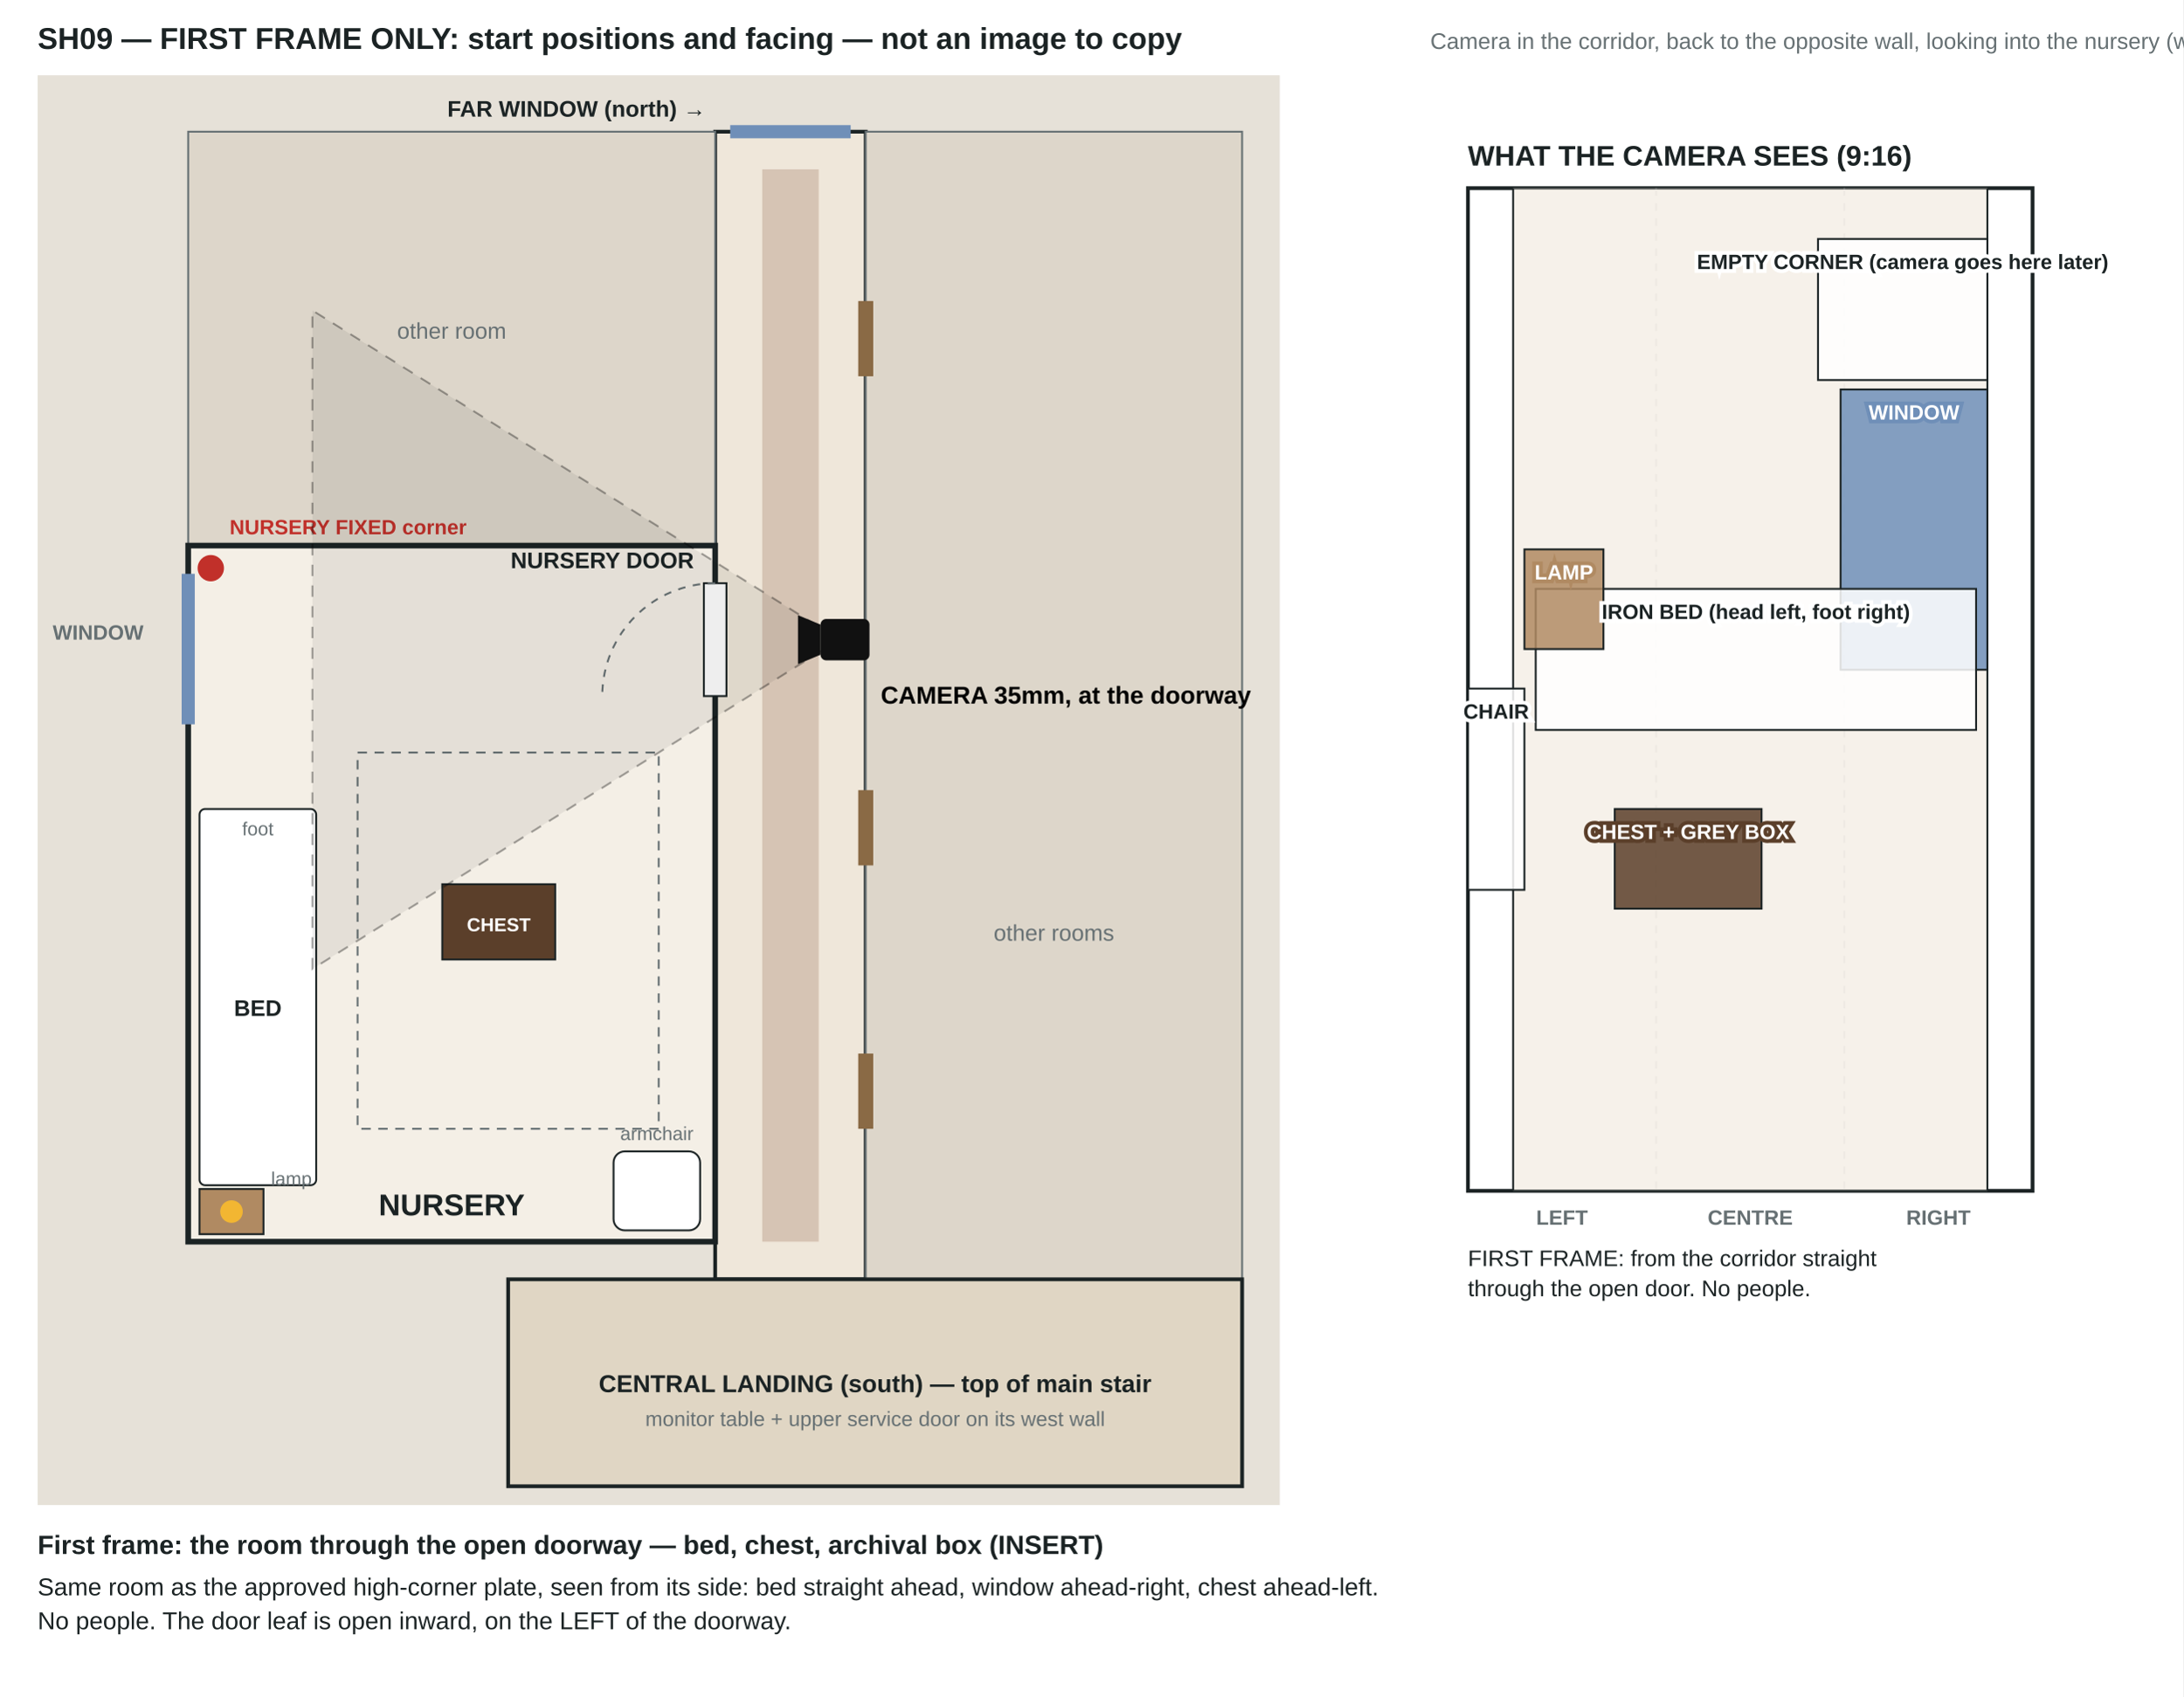
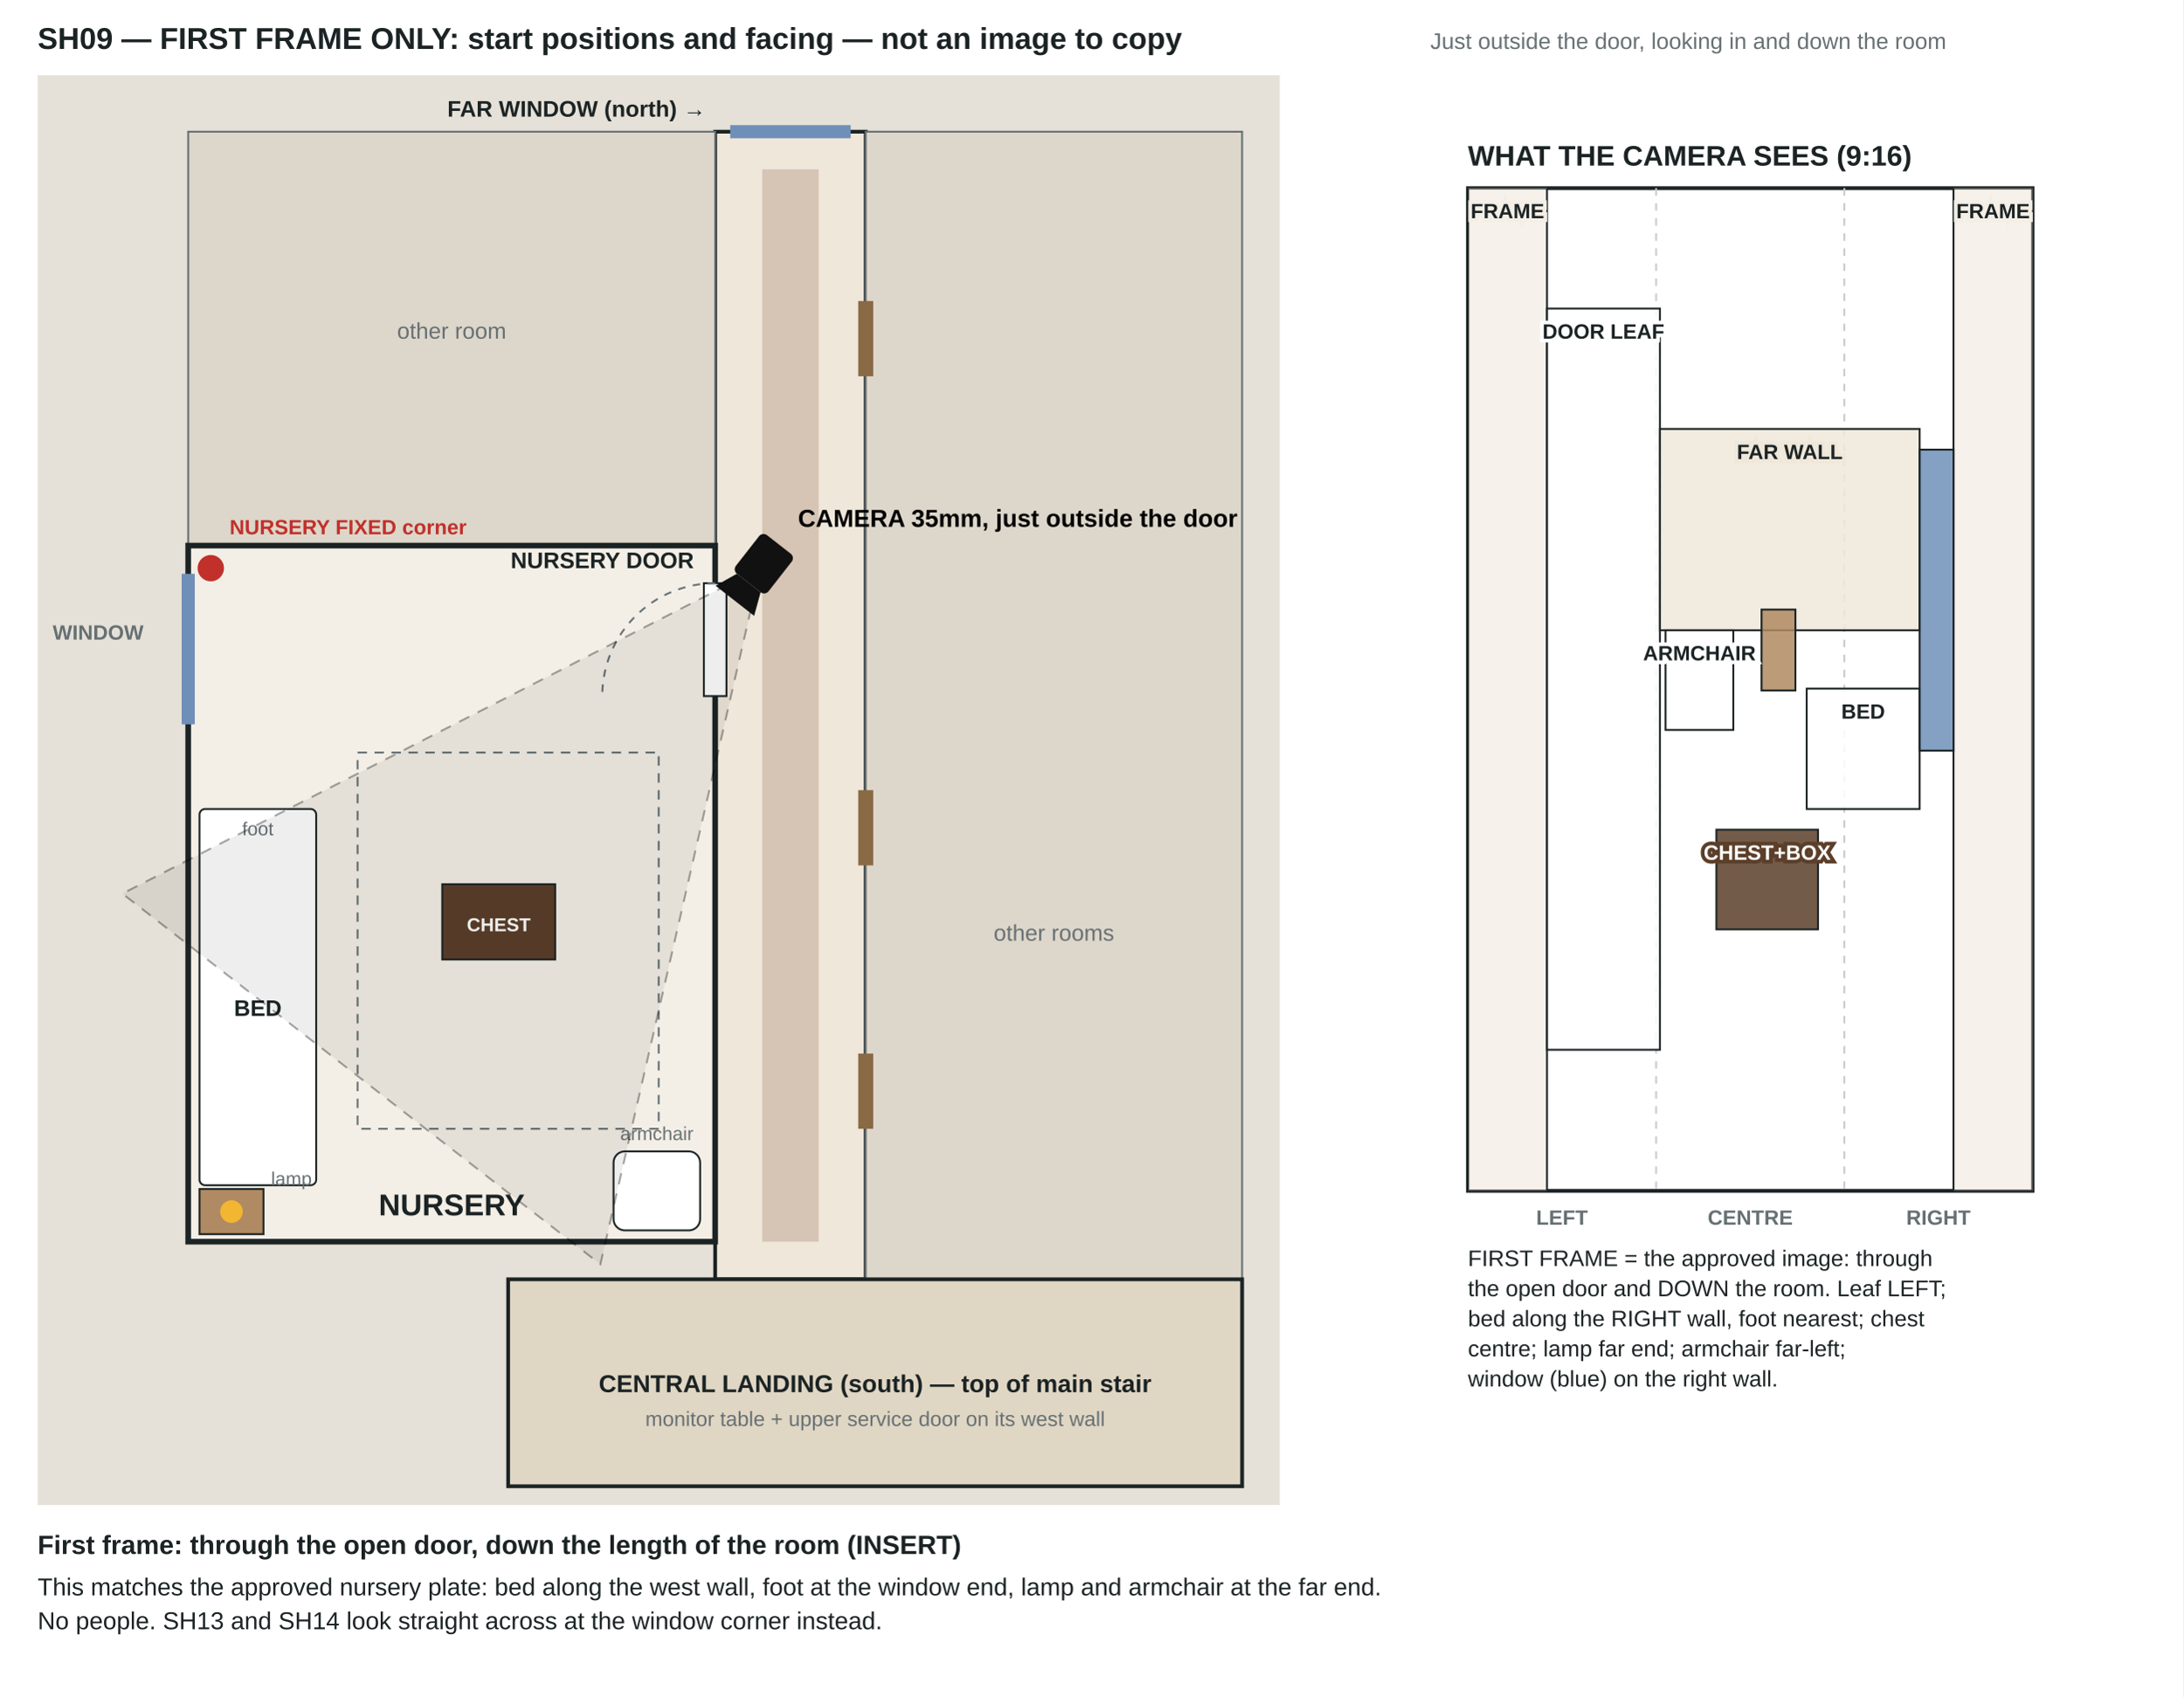
<svg xmlns="http://www.w3.org/2000/svg" width="1160" height="902" viewBox="0 0 1160 902">
  <rect width="100%" height="100%" fill="#ffffff" />
  <g transform="translate(20,40)">
    <rect x="0" y="0" width="660" height="760" fill="#e6e1d8" />
    <rect x="360" y="30" width="80" height="610" fill="#efe7da" stroke="#1b2324" stroke-width="2" />
    <rect x="385" y="50" width="30" height="570" fill="#b99a86" opacity="0.45" />
    <line x1="368" y1="30" x2="432" y2="30" stroke="#6f8fb8" stroke-width="7" />
    <text x="452" y="330" font-size="13" fill="#1b2324" text-anchor="start" font-weight="700" font-family="Arial, Helvetica, sans-serif">UPPER CORRIDOR</text>
    <rect x="440" y="30" width="200" height="610" fill="#ddd6ca" stroke="#667073" />
    <rect x="436" y="120" width="8" height="40" fill="#8a6a45" />
    <rect x="436" y="380" width="8" height="40" fill="#8a6a45" />
    <rect x="436" y="520" width="8" height="40" fill="#8a6a45" />
    <text x="540" y="460" font-size="12" fill="#667073" text-anchor="middle" font-weight="400" font-family="Arial, Helvetica, sans-serif">other rooms</text>
    <rect x="80" y="30" width="280" height="220" fill="#ddd6ca" stroke="#667073" />
    <text x="220" y="140" font-size="12" fill="#667073" text-anchor="middle" font-weight="400" font-family="Arial, Helvetica, sans-serif">other room</text>
    <text x="355" y="22" font-size="12" fill="#1b2324" text-anchor="end" font-weight="700" font-family="Arial, Helvetica, sans-serif">FAR WINDOW (north) →</text>
    <rect x="250" y="640" width="390" height="110" fill="#e0d6c4" stroke="#1b2324" stroke-width="2" />
    <text x="445" y="700" font-size="13" fill="#1b2324" text-anchor="middle" font-weight="700" font-family="Arial, Helvetica, sans-serif">CENTRAL LANDING (south) — top of main stair</text>
    <text x="445" y="718" font-size="11" fill="#667073" text-anchor="middle" font-weight="400" font-family="Arial, Helvetica, sans-serif">monitor table + upper service door on its west wall</text>
    <rect x="80" y="250" width="280" height="370" fill="#f4efe6" stroke="#1b2324" stroke-width="3" />
    <text x="220" y="606" font-size="16" fill="#1b2324" text-anchor="middle" font-weight="700" font-family="Arial, Helvetica, sans-serif">NURSERY</text>
    <line x1="80" y1="265" x2="80" y2="345" stroke="#6f8fb8" stroke-width="7" />
    <text x="8" y="300" font-size="11" fill="#667073" text-anchor="start" font-weight="700" font-family="Arial, Helvetica, sans-serif">WINDOW</text>
    <rect x="354" y="270" width="12" height="60" fill="#ffffff" stroke="#1b2324" />
    <path d="M360 270 A60 60 0 0 0 300 330" fill="none" stroke="#667073" stroke-dasharray="4 4" />
    <text x="300" y="262" font-size="12" fill="#1b2324" text-anchor="middle" font-weight="700" font-family="Arial, Helvetica, sans-serif">NURSERY DOOR</text>
    <rect x="86" y="390" width="62" height="200" rx="3" fill="#ffffff" stroke="#1b2324" />
    <text x="117" y="500" font-size="12" fill="#1b2324" text-anchor="middle" font-weight="700" font-family="Arial, Helvetica, sans-serif">BED</text>
    <text x="117" y="404" font-size="10" fill="#667073" text-anchor="middle" font-weight="400" font-family="Arial, Helvetica, sans-serif">foot</text>
    <rect x="86" y="592" width="34" height="24" fill="#b08a62" stroke="#1b2324" />
    <circle cx="103" cy="604" r="6" fill="#f2b632" />
    <text x="124" y="590" font-size="10" fill="#667073" text-anchor="start" font-weight="400" font-family="Arial, Helvetica, sans-serif">lamp</text>
    <rect x="306" y="572" width="46" height="42" rx="6" fill="#ffffff" stroke="#1b2324" />
    <text x="329" y="566" font-size="10" fill="#667073" text-anchor="middle" font-weight="400" font-family="Arial, Helvetica, sans-serif">armchair</text>
    <rect x="170" y="360" width="160" height="200" fill="none" stroke="#667073" stroke-dasharray="5 4" />
    <rect x="215" y="430" width="60" height="40" fill="#5b3f2a" stroke="#1b2324" />
    <text x="245" y="455" font-size="10" fill="#ffffff" text-anchor="middle" font-weight="700" font-family="Arial, Helvetica, sans-serif">CHEST</text>
    <circle cx="92" cy="262" r="7" fill="#c1302a" />
    <text x="102" y="244" font-size="11" fill="#c1302a" text-anchor="start" font-weight="700" font-family="Arial, Helvetica, sans-serif">NURSERY FIXED corner</text>
-     <polygon points="426,300 146,475 146,125" fill="#000000" fill-opacity="0.07" stroke="#000" stroke-opacity="0.35" stroke-dasharray="6 5" />
-     <g transform="translate(426,300) rotate(180)">
+     <polygon points="384,262 299,632 45,435" fill="#000000" fill-opacity="0.07" stroke="#000" stroke-opacity="0.35" stroke-dasharray="6 5" />
+     <g transform="translate(384,262) rotate(128)">
      <rect x="-16" y="-11" width="26" height="22" rx="3" fill="#111" />
      <polygon points="10,-8 22,-13 22,13 10,8" fill="#111" />
    </g>
-     <text x="448" y="334" font-size="13" fill="#000" text-anchor="start" font-weight="700" font-family="Arial, Helvetica, sans-serif">CAMERA 35mm, at the doorway</text>
+     <text x="404" y="240" font-size="13" fill="#000" text-anchor="start" font-weight="700" font-family="Arial, Helvetica, sans-serif">CAMERA 35mm, just outside the door</text>
    <text x="760" y="48" font-size="15" fill="#1b2324" text-anchor="start" font-weight="700" font-family="Arial, Helvetica, sans-serif">WHAT THE CAMERA SEES (9:16)</text>
    <rect x="760" y="60" width="300" height="533" fill="#ffffff" stroke="#1b2324" stroke-width="2" />
    <line x1="860" y1="60" x2="860" y2="593" stroke="#c8cccd" stroke-dasharray="4 4" />
    <line x1="960" y1="60" x2="960" y2="593" stroke="#c8cccd" stroke-dasharray="4 4" />
    <text x="810.0" y="611" font-size="11" fill="#667073" text-anchor="middle" font-weight="600" font-family="Arial, Helvetica, sans-serif">LEFT</text>
    <text x="910.0" y="611" font-size="11" fill="#667073" text-anchor="middle" font-weight="600" font-family="Arial, Helvetica, sans-serif">CENTRE</text>
    <text x="1010.0" y="611" font-size="11" fill="#667073" text-anchor="middle" font-weight="600" font-family="Arial, Helvetica, sans-serif">RIGHT</text>
    <clipPath id="frameclip">
      <rect x="760" y="60" width="300" height="533" />
    </clipPath>
    <g clip-path="url(#frameclip)">
-       <rect x="784" y="60" width="252" height="533" fill="#f4efe6" fill-opacity="0.85" stroke="#1b2324" />
-       <rect x="946" y="87" width="90" height="75" fill="#ffffff" fill-opacity="0.85" stroke="#1b2324" />
-       <rect x="958" y="167" width="78" height="149" fill="#6f8fb8" fill-opacity="0.85" stroke="#1b2324" />
-       <rect x="796" y="273" width="234" height="75" fill="#ffffff" fill-opacity="0.85" stroke="#1b2324" />
-       <rect x="790" y="252" width="42" height="53" fill="#b08a62" fill-opacity="0.85" stroke="#1b2324" />
-       <rect x="838" y="390" width="78" height="53" fill="#5b3f2a" fill-opacity="0.85" stroke="#1b2324" />
-       <rect x="760" y="326" width="30" height="107" fill="#ffffff" fill-opacity="0.85" stroke="#1b2324" />
+       <rect x="760" y="60" width="42" height="533" fill="#f4efe6" fill-opacity="0.85" stroke="#1b2324" />
+       <rect x="1018" y="60" width="42" height="533" fill="#f4efe6" fill-opacity="0.85" stroke="#1b2324" />
+       <rect x="802" y="124" width="60" height="394" fill="#ffffff" fill-opacity="0.85" stroke="#1b2324" />
+       <rect x="862" y="188" width="138" height="107" fill="#efe7da" fill-opacity="0.85" stroke="#1b2324" />
+       <rect x="865" y="295" width="36" height="53" fill="#ffffff" fill-opacity="0.85" stroke="#1b2324" />
+       <rect x="916" y="284" width="18" height="43" fill="#b08a62" fill-opacity="0.85" stroke="#1b2324" />
+       <rect x="940" y="326" width="60" height="64" fill="#ffffff" fill-opacity="0.85" stroke="#1b2324" />
+       <rect x="1000" y="199" width="18" height="160" fill="#6f8fb8" fill-opacity="0.85" stroke="#1b2324" />
+       <rect x="892" y="401" width="54" height="53" fill="#5b3f2a" fill-opacity="0.85" stroke="#1b2324" />
    </g>
-     <text x="910" y="76" font-size="11" fill="#1b2324" text-anchor="middle" font-weight="700" font-family="Arial, Helvetica, sans-serif" paint-order="stroke" stroke="#f4efe6" stroke-width="4" />
-     <text x="991" y="103" font-size="11" fill="#1b2324" text-anchor="middle" font-weight="700" font-family="Arial, Helvetica, sans-serif" paint-order="stroke" stroke="#ffffff" stroke-width="4">EMPTY CORNER (camera goes here later)</text>
-     <text x="997" y="183" font-size="11" fill="#ffffff" text-anchor="middle" font-weight="700" font-family="Arial, Helvetica, sans-serif" paint-order="stroke" stroke="#6f8fb8" stroke-width="4">WINDOW</text>
-     <text x="913" y="289" font-size="11" fill="#1b2324" text-anchor="middle" font-weight="700" font-family="Arial, Helvetica, sans-serif" paint-order="stroke" stroke="#ffffff" stroke-width="4">IRON BED (head left, foot right)</text>
-     <text x="811" y="268" font-size="11" fill="#ffffff" text-anchor="middle" font-weight="700" font-family="Arial, Helvetica, sans-serif" paint-order="stroke" stroke="#b08a62" stroke-width="4">LAMP</text>
-     <text x="877" y="406" font-size="11" fill="#ffffff" text-anchor="middle" font-weight="700" font-family="Arial, Helvetica, sans-serif" paint-order="stroke" stroke="#5b3f2a" stroke-width="4">CHEST + GREY BOX</text>
-     <text x="775" y="342" font-size="11" fill="#1b2324" text-anchor="middle" font-weight="700" font-family="Arial, Helvetica, sans-serif" paint-order="stroke" stroke="#ffffff" stroke-width="4">CHAIR</text>
-     <text x="760" y="633" font-size="12" fill="#1b2324" text-anchor="start" font-weight="400" font-family="Arial, Helvetica, sans-serif">FIRST FRAME: from the corridor straight</text>
-     <text x="760" y="649" font-size="12" fill="#1b2324" text-anchor="start" font-weight="400" font-family="Arial, Helvetica, sans-serif">through the open door. No people.</text>
+     <text x="781" y="76" font-size="11" fill="#1b2324" text-anchor="middle" font-weight="700" font-family="Arial, Helvetica, sans-serif" paint-order="stroke" stroke="#f4efe6" stroke-width="4">FRAME</text>
+     <text x="1039" y="76" font-size="11" fill="#1b2324" text-anchor="middle" font-weight="700" font-family="Arial, Helvetica, sans-serif" paint-order="stroke" stroke="#f4efe6" stroke-width="4">FRAME</text>
+     <text x="832" y="140" font-size="11" fill="#1b2324" text-anchor="middle" font-weight="700" font-family="Arial, Helvetica, sans-serif" paint-order="stroke" stroke="#ffffff" stroke-width="4">DOOR LEAF</text>
+     <text x="931" y="204" font-size="11" fill="#1b2324" text-anchor="middle" font-weight="700" font-family="Arial, Helvetica, sans-serif" paint-order="stroke" stroke="#efe7da" stroke-width="4">FAR WALL</text>
+     <text x="883" y="311" font-size="11" fill="#1b2324" text-anchor="middle" font-weight="700" font-family="Arial, Helvetica, sans-serif" paint-order="stroke" stroke="#ffffff" stroke-width="4">ARMCHAIR</text>
+     <text x="925" y="300" font-size="11" fill="#ffffff" text-anchor="middle" font-weight="700" font-family="Arial, Helvetica, sans-serif" paint-order="stroke" stroke="#b08a62" stroke-width="4" />
+     <text x="970" y="342" font-size="11" fill="#1b2324" text-anchor="middle" font-weight="700" font-family="Arial, Helvetica, sans-serif" paint-order="stroke" stroke="#ffffff" stroke-width="4">BED</text>
+     <text x="1009" y="215" font-size="11" fill="#ffffff" text-anchor="middle" font-weight="700" font-family="Arial, Helvetica, sans-serif" paint-order="stroke" stroke="#6f8fb8" stroke-width="4" />
+     <text x="919" y="417" font-size="11" fill="#ffffff" text-anchor="middle" font-weight="700" font-family="Arial, Helvetica, sans-serif" paint-order="stroke" stroke="#5b3f2a" stroke-width="4">CHEST+BOX</text>
+     <text x="760" y="633" font-size="12" fill="#1b2324" text-anchor="start" font-weight="400" font-family="Arial, Helvetica, sans-serif">FIRST FRAME = the approved image: through</text>
+     <text x="760" y="649" font-size="12" fill="#1b2324" text-anchor="start" font-weight="400" font-family="Arial, Helvetica, sans-serif">the open door and DOWN the room. Leaf LEFT;</text>
+     <text x="760" y="665" font-size="12" fill="#1b2324" text-anchor="start" font-weight="400" font-family="Arial, Helvetica, sans-serif">bed along the RIGHT wall, foot nearest; chest</text>
+     <text x="760" y="681" font-size="12" fill="#1b2324" text-anchor="start" font-weight="400" font-family="Arial, Helvetica, sans-serif">centre; lamp far end; armchair far-left;</text>
+     <text x="760" y="697" font-size="12" fill="#1b2324" text-anchor="start" font-weight="400" font-family="Arial, Helvetica, sans-serif">window (blue) on the right wall.</text>
  </g>
  <text x="20" y="26" font-size="16" fill="#1b2324" text-anchor="start" font-weight="700" font-family="Arial, Helvetica, sans-serif">SH09 — FIRST FRAME ONLY: start positions and facing — not an image to copy</text>
-   <text x="20" y="826" font-size="14" fill="#1b2324" text-anchor="start" font-weight="700" font-family="Arial, Helvetica, sans-serif">First frame: the room through the open doorway — bed, chest, archival box (INSERT)</text>
-   <text x="760" y="26" font-size="12" fill="#667073" text-anchor="start" font-weight="400" font-family="Arial, Helvetica, sans-serif">Camera in the corridor, back to the opposite wall, looking into the nursery (west)</text>
-   <text x="20" y="848" font-size="13" fill="#1b2324" text-anchor="start" font-weight="400" font-family="Arial, Helvetica, sans-serif">Same room as the approved high-corner plate, seen from its side: bed straight ahead, window ahead-right, chest ahead-left.</text>
-   <text x="20" y="866" font-size="13" fill="#1b2324" text-anchor="start" font-weight="400" font-family="Arial, Helvetica, sans-serif">No people. The door leaf is open inward, on the LEFT of the doorway.</text>
+   <text x="20" y="826" font-size="14" fill="#1b2324" text-anchor="start" font-weight="700" font-family="Arial, Helvetica, sans-serif">First frame: through the open door, down the length of the room (INSERT)</text>
+   <text x="760" y="26" font-size="12" fill="#667073" text-anchor="start" font-weight="400" font-family="Arial, Helvetica, sans-serif">Just outside the door, looking in and down the room</text>
+   <text x="20" y="848" font-size="13" fill="#1b2324" text-anchor="start" font-weight="400" font-family="Arial, Helvetica, sans-serif">This matches the approved nursery plate: bed along the west wall, foot at the window end, lamp and armchair at the far end.</text>
+   <text x="20" y="866" font-size="13" fill="#1b2324" text-anchor="start" font-weight="400" font-family="Arial, Helvetica, sans-serif">No people. SH13 and SH14 look straight across at the window corner instead.</text>
</svg>
